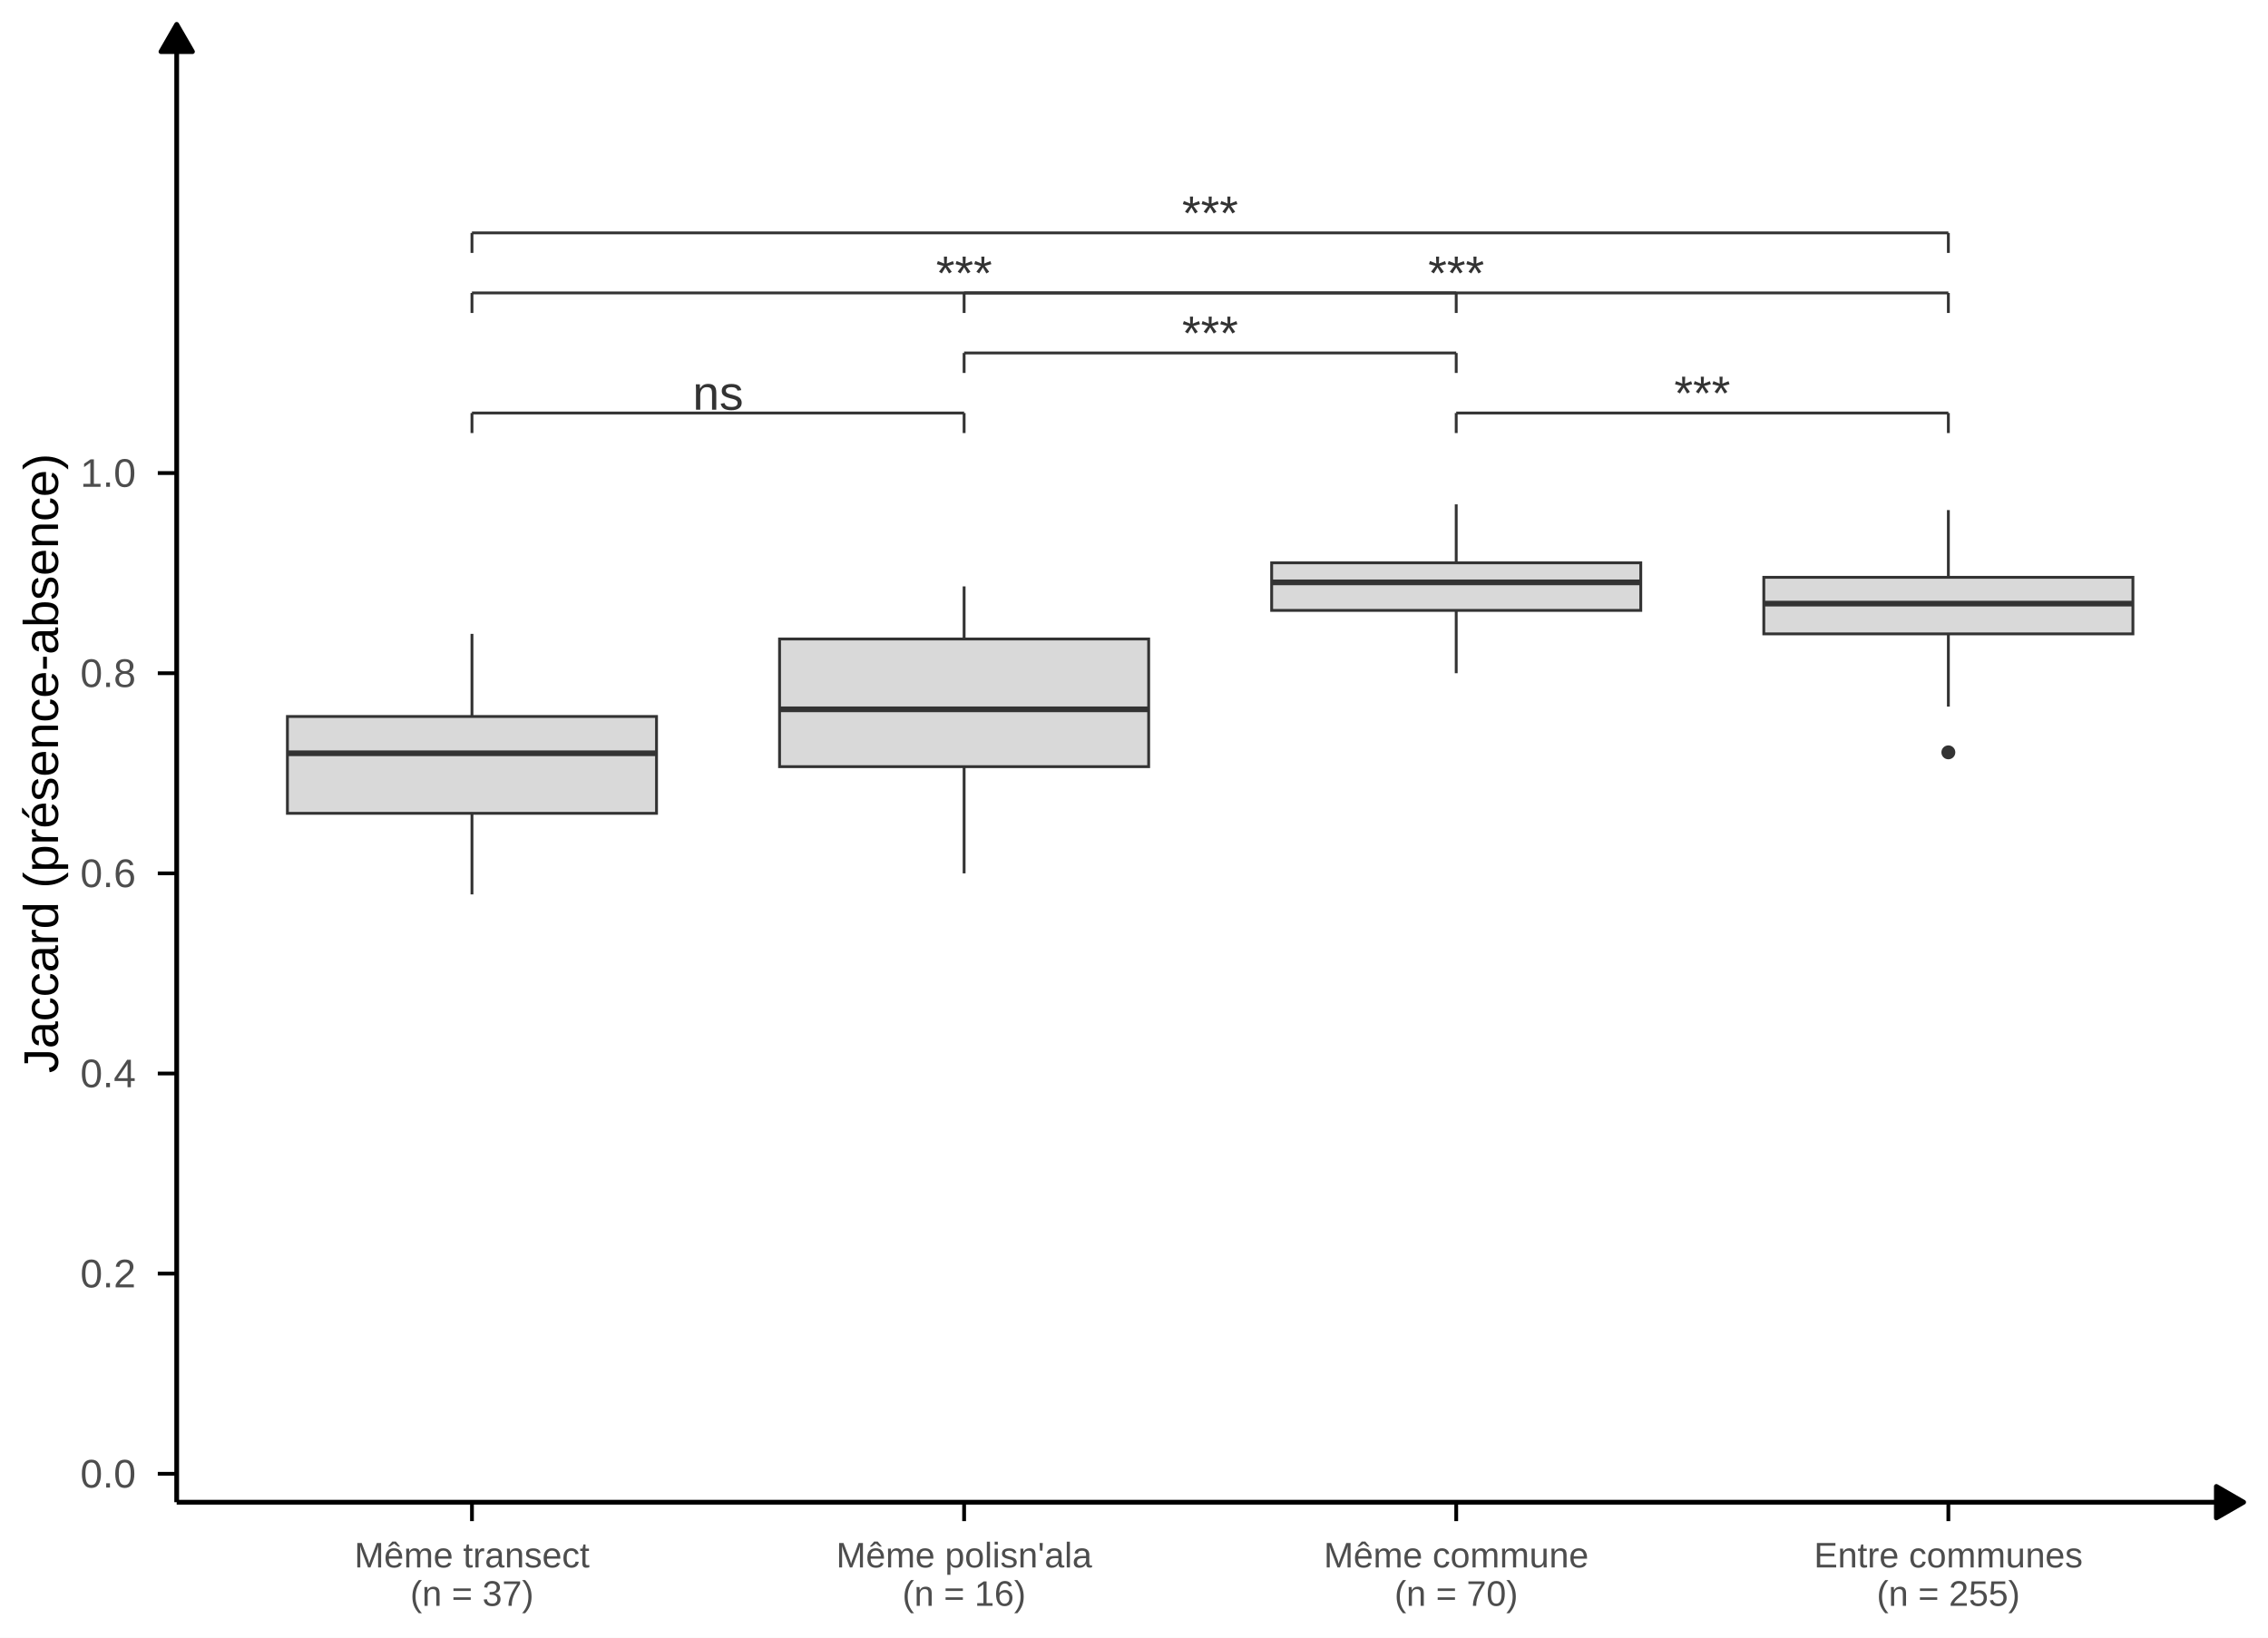
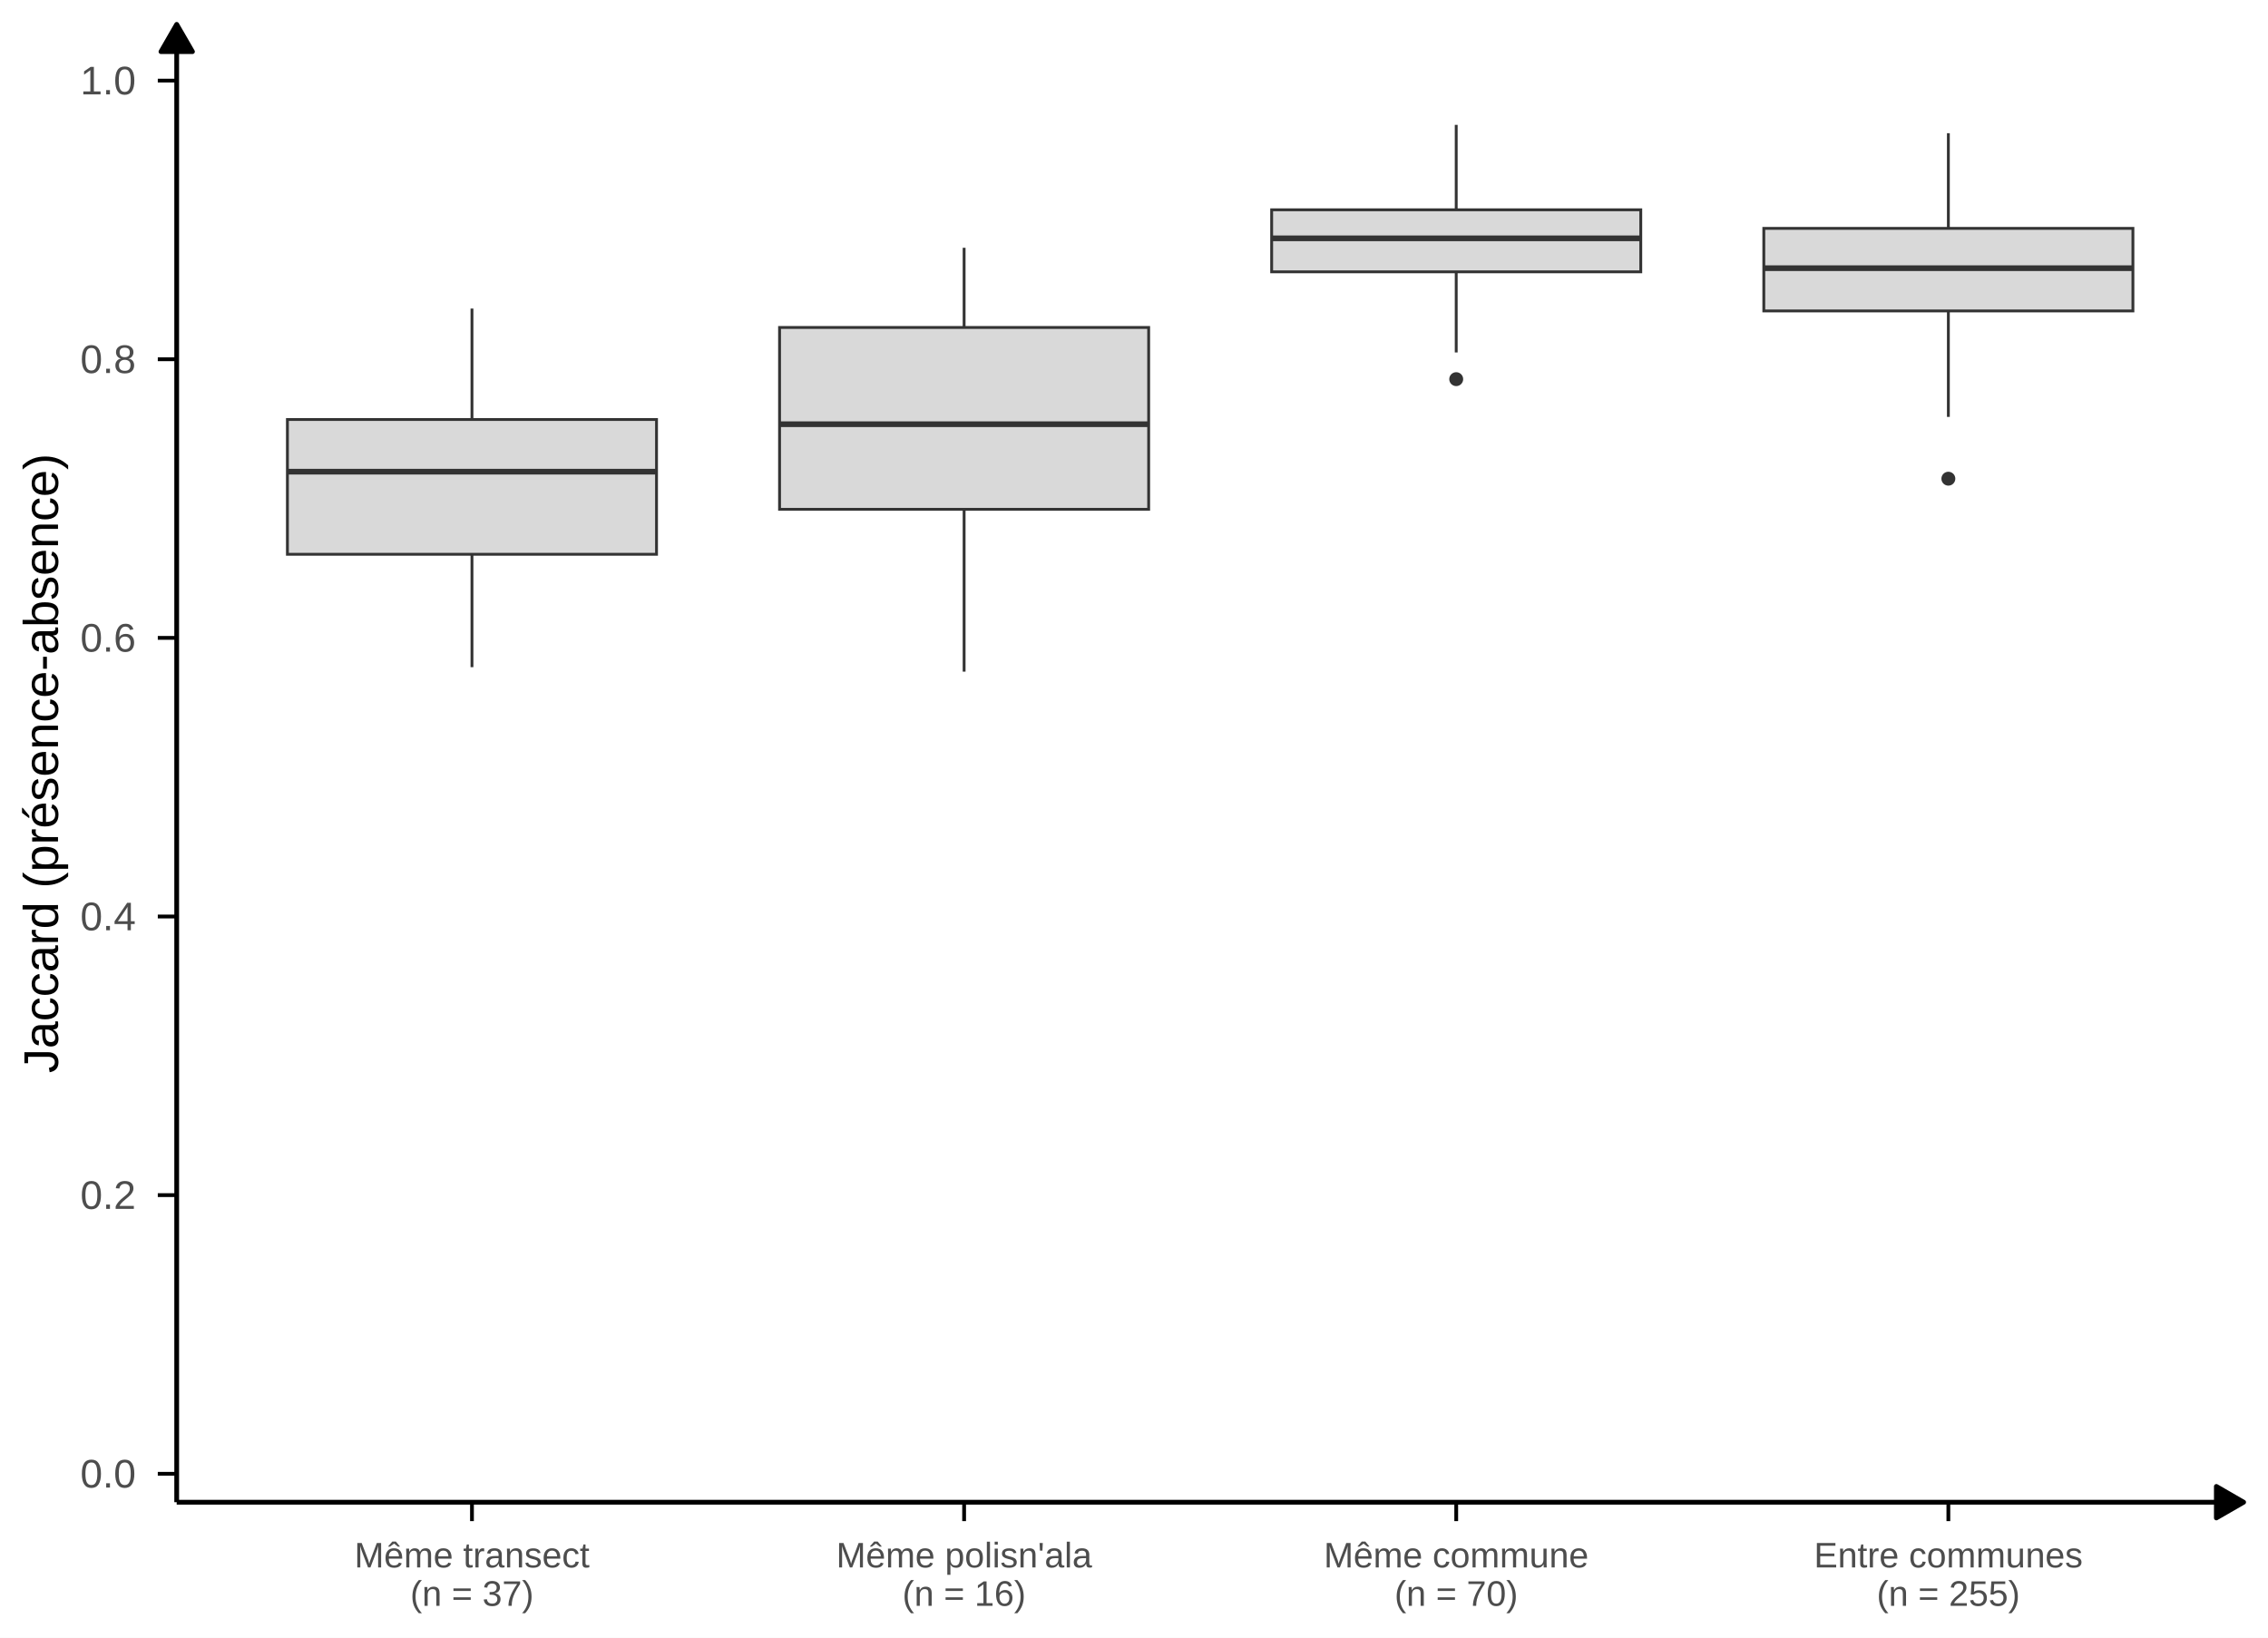
<svg xmlns="http://www.w3.org/2000/svg" width="510.24pt" height="368.50pt" viewBox="0 0 510.24 368.50">
  <g class="svglite">
    <defs>
      <style type="text/css">
    .svglite line, .svglite polyline, .svglite polygon, .svglite path, .svglite rect, .svglite circle {
      fill: none;
      stroke: #000000;
      stroke-linecap: round;
      stroke-linejoin: round;
      stroke-miterlimit: 10.00;
    }
    .svglite text {
      white-space: pre;
    }
    .svglite g.glyphgroup path {
      fill: inherit;
      stroke: none;
    }
  </style>
    </defs>
    <rect width="100%" height="100%" style="stroke: none; fill: #FFFFFF;" />
    <defs>
      <clipPath id="cpMC4wMHw1MTAuMjR8MC4wMHwzNjguNTA=">
        <rect x="0.00" y="0.00" width="510.24" height="368.50" />
      </clipPath>
    </defs>
    <g clip-path="url(#cpMC4wMHw1MTAuMjR8MC4wMHwzNjguNTA=)">
      <rect x="0.00" y="0.00" width="510.24" height="368.50" style="stroke-width: 1.07; stroke: none; fill: #FFFFFF;" />
    </g>
    <defs>
      <clipPath id="cpMzkuNzV8NTA0Ljc2fDUuNDh8MzM4LjA0">
        <rect x="39.75" y="5.48" width="465.00" height="332.56" />
      </clipPath>
    </defs>
    <g clip-path="url(#cpMzkuNzV8NTA0Ljc2fDUuNDh8MzM4LjA0)">
-       <line x1="106.18" y1="161.23" x2="106.18" y2="142.64" style="stroke-width: 0.64; stroke: #333333; stroke-linecap: butt;" />
-       <line x1="106.18" y1="183.02" x2="106.18" y2="201.27" style="stroke-width: 0.64; stroke: #333333; stroke-linecap: butt;" />
-       <polygon points="64.66,161.23 64.66,183.02 147.70,183.02 147.70,161.23 64.66,161.23 " style="stroke-width: 0.64; stroke: #333333; stroke-linecap: butt; stroke-linejoin: miter; fill: #D9D9D9;" />
-       <line x1="64.66" y1="169.51" x2="147.70" y2="169.51" style="stroke-width: 1.28; stroke: #333333; stroke-linecap: butt; stroke-linejoin: miter;" />
-       <line x1="216.90" y1="143.79" x2="216.90" y2="131.95" style="stroke-width: 0.64; stroke: #333333; stroke-linecap: butt;" />
-       <line x1="216.90" y1="172.52" x2="216.90" y2="196.53" style="stroke-width: 0.64; stroke: #333333; stroke-linecap: butt;" />
-       <polygon points="175.38,143.79 175.38,172.52 258.42,172.52 258.42,143.79 175.38,143.79 " style="stroke-width: 0.64; stroke: #333333; stroke-linecap: butt; stroke-linejoin: miter; fill: #D9D9D9;" />
-       <line x1="175.38" y1="159.62" x2="258.42" y2="159.62" style="stroke-width: 1.28; stroke: #333333; stroke-linecap: butt; stroke-linejoin: miter;" />
-       <line x1="327.61" y1="126.65" x2="327.61" y2="113.49" style="stroke-width: 0.64; stroke: #333333; stroke-linecap: butt;" />
-       <line x1="327.61" y1="137.36" x2="327.61" y2="151.49" style="stroke-width: 0.64; stroke: #333333; stroke-linecap: butt;" />
-       <polygon points="286.09,126.65 286.09,137.36 369.13,137.36 369.13,126.65 286.09,126.65 " style="stroke-width: 0.64; stroke: #333333; stroke-linecap: butt; stroke-linejoin: miter; fill: #D9D9D9;" />
-       <line x1="286.09" y1="131.05" x2="369.13" y2="131.05" style="stroke-width: 1.28; stroke: #333333; stroke-linecap: butt; stroke-linejoin: miter;" />
-       <circle cx="438.33" cy="169.30" r="1.21" style="stroke-width: 0.71; stroke: #333333; fill: #333333;" />
-       <line x1="438.33" y1="129.91" x2="438.33" y2="114.79" style="stroke-width: 0.64; stroke: #333333; stroke-linecap: butt;" />
-       <line x1="438.33" y1="142.64" x2="438.33" y2="159.00" style="stroke-width: 0.64; stroke: #333333; stroke-linecap: butt;" />
-       <polygon points="396.81,129.91 396.81,142.64 479.85,142.64 479.85,129.91 396.81,129.91 " style="stroke-width: 0.64; stroke: #333333; stroke-linecap: butt; stroke-linejoin: miter; fill: #D9D9D9;" />
-       <line x1="396.81" y1="135.83" x2="479.85" y2="135.83" style="stroke-width: 1.28; stroke: #333333; stroke-linecap: butt; stroke-linejoin: miter;" />
-       <line x1="106.18" y1="92.94" x2="216.90" y2="92.94" style="stroke-width: 0.64; stroke: #333333; stroke-linecap: butt;" />
-       <line x1="106.18" y1="65.92" x2="327.61" y2="65.92" style="stroke-width: 0.64; stroke: #333333; stroke-linecap: butt;" />
-       <line x1="106.18" y1="52.41" x2="438.33" y2="52.41" style="stroke-width: 0.64; stroke: #333333; stroke-linecap: butt;" />
-       <line x1="216.90" y1="79.43" x2="327.61" y2="79.43" style="stroke-width: 0.64; stroke: #333333; stroke-linecap: butt;" />
-       <line x1="216.90" y1="65.92" x2="438.33" y2="65.92" style="stroke-width: 0.64; stroke: #333333; stroke-linecap: butt;" />
-       <line x1="327.61" y1="92.94" x2="438.33" y2="92.94" style="stroke-width: 0.64; stroke: #333333; stroke-linecap: butt;" />
-       <line x1="106.18" y1="92.94" x2="106.18" y2="97.45" style="stroke-width: 0.64; stroke: #333333; stroke-linecap: butt;" />
-       <line x1="106.18" y1="65.92" x2="106.18" y2="70.42" style="stroke-width: 0.64; stroke: #333333; stroke-linecap: butt;" />
-       <line x1="106.18" y1="52.41" x2="106.18" y2="56.91" style="stroke-width: 0.64; stroke: #333333; stroke-linecap: butt;" />
-       <line x1="216.90" y1="79.43" x2="216.90" y2="83.93" style="stroke-width: 0.64; stroke: #333333; stroke-linecap: butt;" />
-       <line x1="216.90" y1="65.92" x2="216.90" y2="70.42" style="stroke-width: 0.64; stroke: #333333; stroke-linecap: butt;" />
-       <line x1="327.61" y1="92.94" x2="327.61" y2="97.45" style="stroke-width: 0.64; stroke: #333333; stroke-linecap: butt;" />
-       <line x1="216.90" y1="92.94" x2="216.90" y2="97.45" style="stroke-width: 0.64; stroke: #333333; stroke-linecap: butt;" />
-       <line x1="327.61" y1="65.92" x2="327.61" y2="70.42" style="stroke-width: 0.64; stroke: #333333; stroke-linecap: butt;" />
-       <line x1="438.33" y1="52.41" x2="438.33" y2="56.91" style="stroke-width: 0.64; stroke: #333333; stroke-linecap: butt;" />
-       <line x1="327.61" y1="79.43" x2="327.61" y2="83.93" style="stroke-width: 0.64; stroke: #333333; stroke-linecap: butt;" />
-       <line x1="438.33" y1="65.92" x2="438.33" y2="70.42" style="stroke-width: 0.64; stroke: #333333; stroke-linecap: butt;" />
-       <line x1="438.33" y1="92.94" x2="438.33" y2="97.45" style="stroke-width: 0.64; stroke: #333333; stroke-linecap: butt;" />
-       <text x="161.54" y="92.20" text-anchor="middle" style="font-size: 10.81px;fill: #333333; font-family: &quot;Liberation Sans&quot;;" textLength="11.41px" lengthAdjust="spacingAndGlyphs">ns</text>
-       <text x="216.90" y="65.18" text-anchor="middle" style="font-size: 10.81px;fill: #333333; font-family: &quot;Liberation Sans&quot;;" textLength="12.61px" lengthAdjust="spacingAndGlyphs">***</text>
-       <text x="272.25" y="51.67" text-anchor="middle" style="font-size: 10.81px;fill: #333333; font-family: &quot;Liberation Sans&quot;;" textLength="12.61px" lengthAdjust="spacingAndGlyphs">***</text>
-       <text x="272.25" y="78.69" text-anchor="middle" style="font-size: 10.81px;fill: #333333; font-family: &quot;Liberation Sans&quot;;" textLength="12.61px" lengthAdjust="spacingAndGlyphs">***</text>
-       <text x="327.61" y="65.18" text-anchor="middle" style="font-size: 10.81px;fill: #333333; font-family: &quot;Liberation Sans&quot;;" textLength="12.61px" lengthAdjust="spacingAndGlyphs">***</text>
-       <text x="382.97" y="92.20" text-anchor="middle" style="font-size: 10.81px;fill: #333333; font-family: &quot;Liberation Sans&quot;;" textLength="12.61px" lengthAdjust="spacingAndGlyphs">***</text>
+       <line x1="106.18" y1="94.40" x2="106.18" y2="69.44" style="stroke-width: 0.64; stroke: #333333; stroke-linecap: butt;" />
+       <line x1="106.18" y1="124.73" x2="106.18" y2="150.14" style="stroke-width: 0.64; stroke: #333333; stroke-linecap: butt;" />
+       <polygon points="64.66,94.40 64.66,124.73 147.70,124.73 147.70,94.40 64.66,94.40 " style="stroke-width: 0.64; stroke: #333333; stroke-linecap: butt; stroke-linejoin: miter; fill: #D9D9D9;" />
+       <line x1="64.66" y1="106.14" x2="147.70" y2="106.14" style="stroke-width: 1.28; stroke: #333333; stroke-linecap: butt; stroke-linejoin: miter;" />
+       <line x1="216.90" y1="73.69" x2="216.90" y2="55.76" style="stroke-width: 0.64; stroke: #333333; stroke-linecap: butt;" />
+       <line x1="216.90" y1="114.61" x2="216.90" y2="151.14" style="stroke-width: 0.64; stroke: #333333; stroke-linecap: butt;" />
+       <polygon points="175.38,73.69 175.38,114.61 258.42,114.61 258.42,73.69 175.38,73.69 " style="stroke-width: 0.64; stroke: #333333; stroke-linecap: butt; stroke-linejoin: miter; fill: #D9D9D9;" />
+       <line x1="175.38" y1="95.46" x2="258.42" y2="95.46" style="stroke-width: 1.28; stroke: #333333; stroke-linecap: butt; stroke-linejoin: miter;" />
+       <circle cx="327.61" cy="85.32" r="1.21" style="stroke-width: 0.71; stroke: #333333; fill: #333333;" />
+       <line x1="327.61" y1="47.21" x2="327.61" y2="28.10" style="stroke-width: 0.64; stroke: #333333; stroke-linecap: butt;" />
+       <line x1="327.61" y1="61.17" x2="327.61" y2="79.31" style="stroke-width: 0.64; stroke: #333333; stroke-linecap: butt;" />
+       <polygon points="286.09,47.21 286.09,61.17 369.13,61.17 369.13,47.21 286.09,47.21 " style="stroke-width: 0.64; stroke: #333333; stroke-linecap: butt; stroke-linejoin: miter; fill: #D9D9D9;" />
+       <line x1="286.09" y1="53.63" x2="369.13" y2="53.63" style="stroke-width: 1.28; stroke: #333333; stroke-linecap: butt; stroke-linejoin: miter;" />
+       <circle cx="438.33" cy="107.72" r="1.21" style="stroke-width: 0.71; stroke: #333333; fill: #333333;" />
+       <line x1="438.33" y1="51.39" x2="438.33" y2="29.97" style="stroke-width: 0.64; stroke: #333333; stroke-linecap: butt;" />
+       <line x1="438.33" y1="69.97" x2="438.33" y2="93.82" style="stroke-width: 0.64; stroke: #333333; stroke-linecap: butt;" />
+       <polygon points="396.81,51.39 396.81,69.97 479.85,69.97 479.85,51.39 396.81,51.39 " style="stroke-width: 0.64; stroke: #333333; stroke-linecap: butt; stroke-linejoin: miter; fill: #D9D9D9;" />
+       <line x1="396.81" y1="60.35" x2="479.85" y2="60.35" style="stroke-width: 1.28; stroke: #333333; stroke-linecap: butt; stroke-linejoin: miter;" />
    </g>
    <g clip-path="url(#cpMC4wMHw1MTAuMjR8MC4wMHwzNjguNTA=)">
      <polyline points="39.75,338.04 39.75,5.48 " style="stroke-width: 1.07; stroke-linecap: butt;" />
      <polygon points="43.30,11.62 39.75,5.48 36.21,11.62 " style="stroke-width: 1.07; stroke-linecap: butt; fill: #000000;" />
      <text x="30.57" y="334.74" text-anchor="end" style="font-size: 9.00px;fill: #4D4D4D; font-family: &quot;Liberation Sans&quot;;" textLength="12.50px" lengthAdjust="spacingAndGlyphs">0.0</text>
-       <text x="30.57" y="289.70" text-anchor="end" style="font-size: 9.00px;fill: #4D4D4D; font-family: &quot;Liberation Sans&quot;;" textLength="12.50px" lengthAdjust="spacingAndGlyphs">0.2</text>
-       <text x="30.57" y="244.66" text-anchor="end" style="font-size: 9.00px;fill: #4D4D4D; font-family: &quot;Liberation Sans&quot;;" textLength="12.50px" lengthAdjust="spacingAndGlyphs">0.4</text>
-       <text x="30.57" y="199.62" text-anchor="end" style="font-size: 9.00px;fill: #4D4D4D; font-family: &quot;Liberation Sans&quot;;" textLength="12.50px" lengthAdjust="spacingAndGlyphs">0.6</text>
-       <text x="30.57" y="154.59" text-anchor="end" style="font-size: 9.00px;fill: #4D4D4D; font-family: &quot;Liberation Sans&quot;;" textLength="12.50px" lengthAdjust="spacingAndGlyphs">0.8</text>
-       <text x="30.57" y="109.55" text-anchor="end" style="font-size: 9.00px;fill: #4D4D4D; font-family: &quot;Liberation Sans&quot;;" textLength="12.50px" lengthAdjust="spacingAndGlyphs">1.0</text>
+       <text x="30.57" y="272.04" text-anchor="end" style="font-size: 9.00px;fill: #4D4D4D; font-family: &quot;Liberation Sans&quot;;" textLength="12.50px" lengthAdjust="spacingAndGlyphs">0.2</text>
+       <text x="30.57" y="209.34" text-anchor="end" style="font-size: 9.00px;fill: #4D4D4D; font-family: &quot;Liberation Sans&quot;;" textLength="12.50px" lengthAdjust="spacingAndGlyphs">0.4</text>
+       <text x="30.57" y="146.64" text-anchor="end" style="font-size: 9.00px;fill: #4D4D4D; font-family: &quot;Liberation Sans&quot;;" textLength="12.50px" lengthAdjust="spacingAndGlyphs">0.6</text>
+       <text x="30.57" y="83.94" text-anchor="end" style="font-size: 9.00px;fill: #4D4D4D; font-family: &quot;Liberation Sans&quot;;" textLength="12.50px" lengthAdjust="spacingAndGlyphs">0.8</text>
+       <text x="30.57" y="21.24" text-anchor="end" style="font-size: 9.00px;fill: #4D4D4D; font-family: &quot;Liberation Sans&quot;;" textLength="12.50px" lengthAdjust="spacingAndGlyphs">1.0</text>
      <polyline points="35.50,331.64 39.75,331.64 " style="stroke-width: 0.85; stroke-linecap: butt;" />
-       <polyline points="35.50,286.60 39.75,286.60 " style="stroke-width: 0.85; stroke-linecap: butt;" />
-       <polyline points="35.50,241.57 39.75,241.57 " style="stroke-width: 0.85; stroke-linecap: butt;" />
-       <polyline points="35.50,196.53 39.75,196.53 " style="stroke-width: 0.85; stroke-linecap: butt;" />
-       <polyline points="35.50,151.49 39.75,151.49 " style="stroke-width: 0.85; stroke-linecap: butt;" />
-       <polyline points="35.50,106.45 39.75,106.45 " style="stroke-width: 0.85; stroke-linecap: butt;" />
+       <polyline points="35.50,268.94 39.75,268.94 " style="stroke-width: 0.85; stroke-linecap: butt;" />
+       <polyline points="35.50,206.24 39.75,206.24 " style="stroke-width: 0.85; stroke-linecap: butt;" />
+       <polyline points="35.50,143.54 39.75,143.54 " style="stroke-width: 0.85; stroke-linecap: butt;" />
+       <polyline points="35.50,80.84 39.75,80.84 " style="stroke-width: 0.85; stroke-linecap: butt;" />
+       <polyline points="35.50,18.14 39.75,18.14 " style="stroke-width: 0.85; stroke-linecap: butt;" />
      <polyline points="39.75,338.04 504.76,338.04 " style="stroke-width: 1.07; stroke-linecap: butt;" />
      <polygon points="498.62,341.58 504.76,338.04 498.62,334.49 " style="stroke-width: 1.07; stroke-linecap: butt; fill: #000000;" />
      <polyline points="106.18,342.29 106.18,338.04 " style="stroke-width: 0.85; stroke-linecap: butt;" />
      <polyline points="216.90,342.29 216.90,338.04 " style="stroke-width: 0.85; stroke-linecap: butt;" />
      <polyline points="327.61,342.29 327.61,338.04 " style="stroke-width: 0.85; stroke-linecap: butt;" />
      <polyline points="438.33,342.29 438.33,338.04 " style="stroke-width: 0.85; stroke-linecap: butt;" />
      <text x="106.18" y="352.72" text-anchor="middle" style="font-size: 8.00px;fill: #4D4D4D; font-family: &quot;Liberation Sans&quot;;" textLength="52.94px" lengthAdjust="spacingAndGlyphs">Même transect</text>
      <text x="106.18" y="361.36" text-anchor="middle" style="font-size: 8.00px;fill: #4D4D4D; font-family: &quot;Liberation Sans&quot;;" textLength="27.81px" lengthAdjust="spacingAndGlyphs">(n = 37)</text>
      <text x="216.90" y="352.72" text-anchor="middle" style="font-size: 8.00px;fill: #4D4D4D; font-family: &quot;Liberation Sans&quot;;" textLength="57.61px" lengthAdjust="spacingAndGlyphs">Même polisn'ala</text>
      <text x="216.90" y="361.36" text-anchor="middle" style="font-size: 8.00px;fill: #4D4D4D; font-family: &quot;Liberation Sans&quot;;" textLength="27.81px" lengthAdjust="spacingAndGlyphs">(n = 16)</text>
      <text x="327.61" y="352.72" text-anchor="middle" style="font-size: 8.00px;fill: #4D4D4D; font-family: &quot;Liberation Sans&quot;;" textLength="59.62px" lengthAdjust="spacingAndGlyphs">Même commune</text>
      <text x="327.61" y="361.36" text-anchor="middle" style="font-size: 8.00px;fill: #4D4D4D; font-family: &quot;Liberation Sans&quot;;" textLength="27.81px" lengthAdjust="spacingAndGlyphs">(n = 70)</text>
      <text x="438.33" y="352.72" text-anchor="middle" style="font-size: 8.00px;fill: #4D4D4D; font-family: &quot;Liberation Sans&quot;;" textLength="60.52px" lengthAdjust="spacingAndGlyphs">Entre communes</text>
      <text x="438.33" y="361.36" text-anchor="middle" style="font-size: 8.00px;fill: #4D4D4D; font-family: &quot;Liberation Sans&quot;;" textLength="32.27px" lengthAdjust="spacingAndGlyphs">(n = 255)</text>
      <text transform="translate(13.05,171.76) rotate(-90)" text-anchor="middle" style="font-size: 11.00px; font-family: &quot;Liberation Sans&quot;;" textLength="139.47px" lengthAdjust="spacingAndGlyphs">Jaccard (présence-absence)</text>
    </g>
  </g>
</svg>
